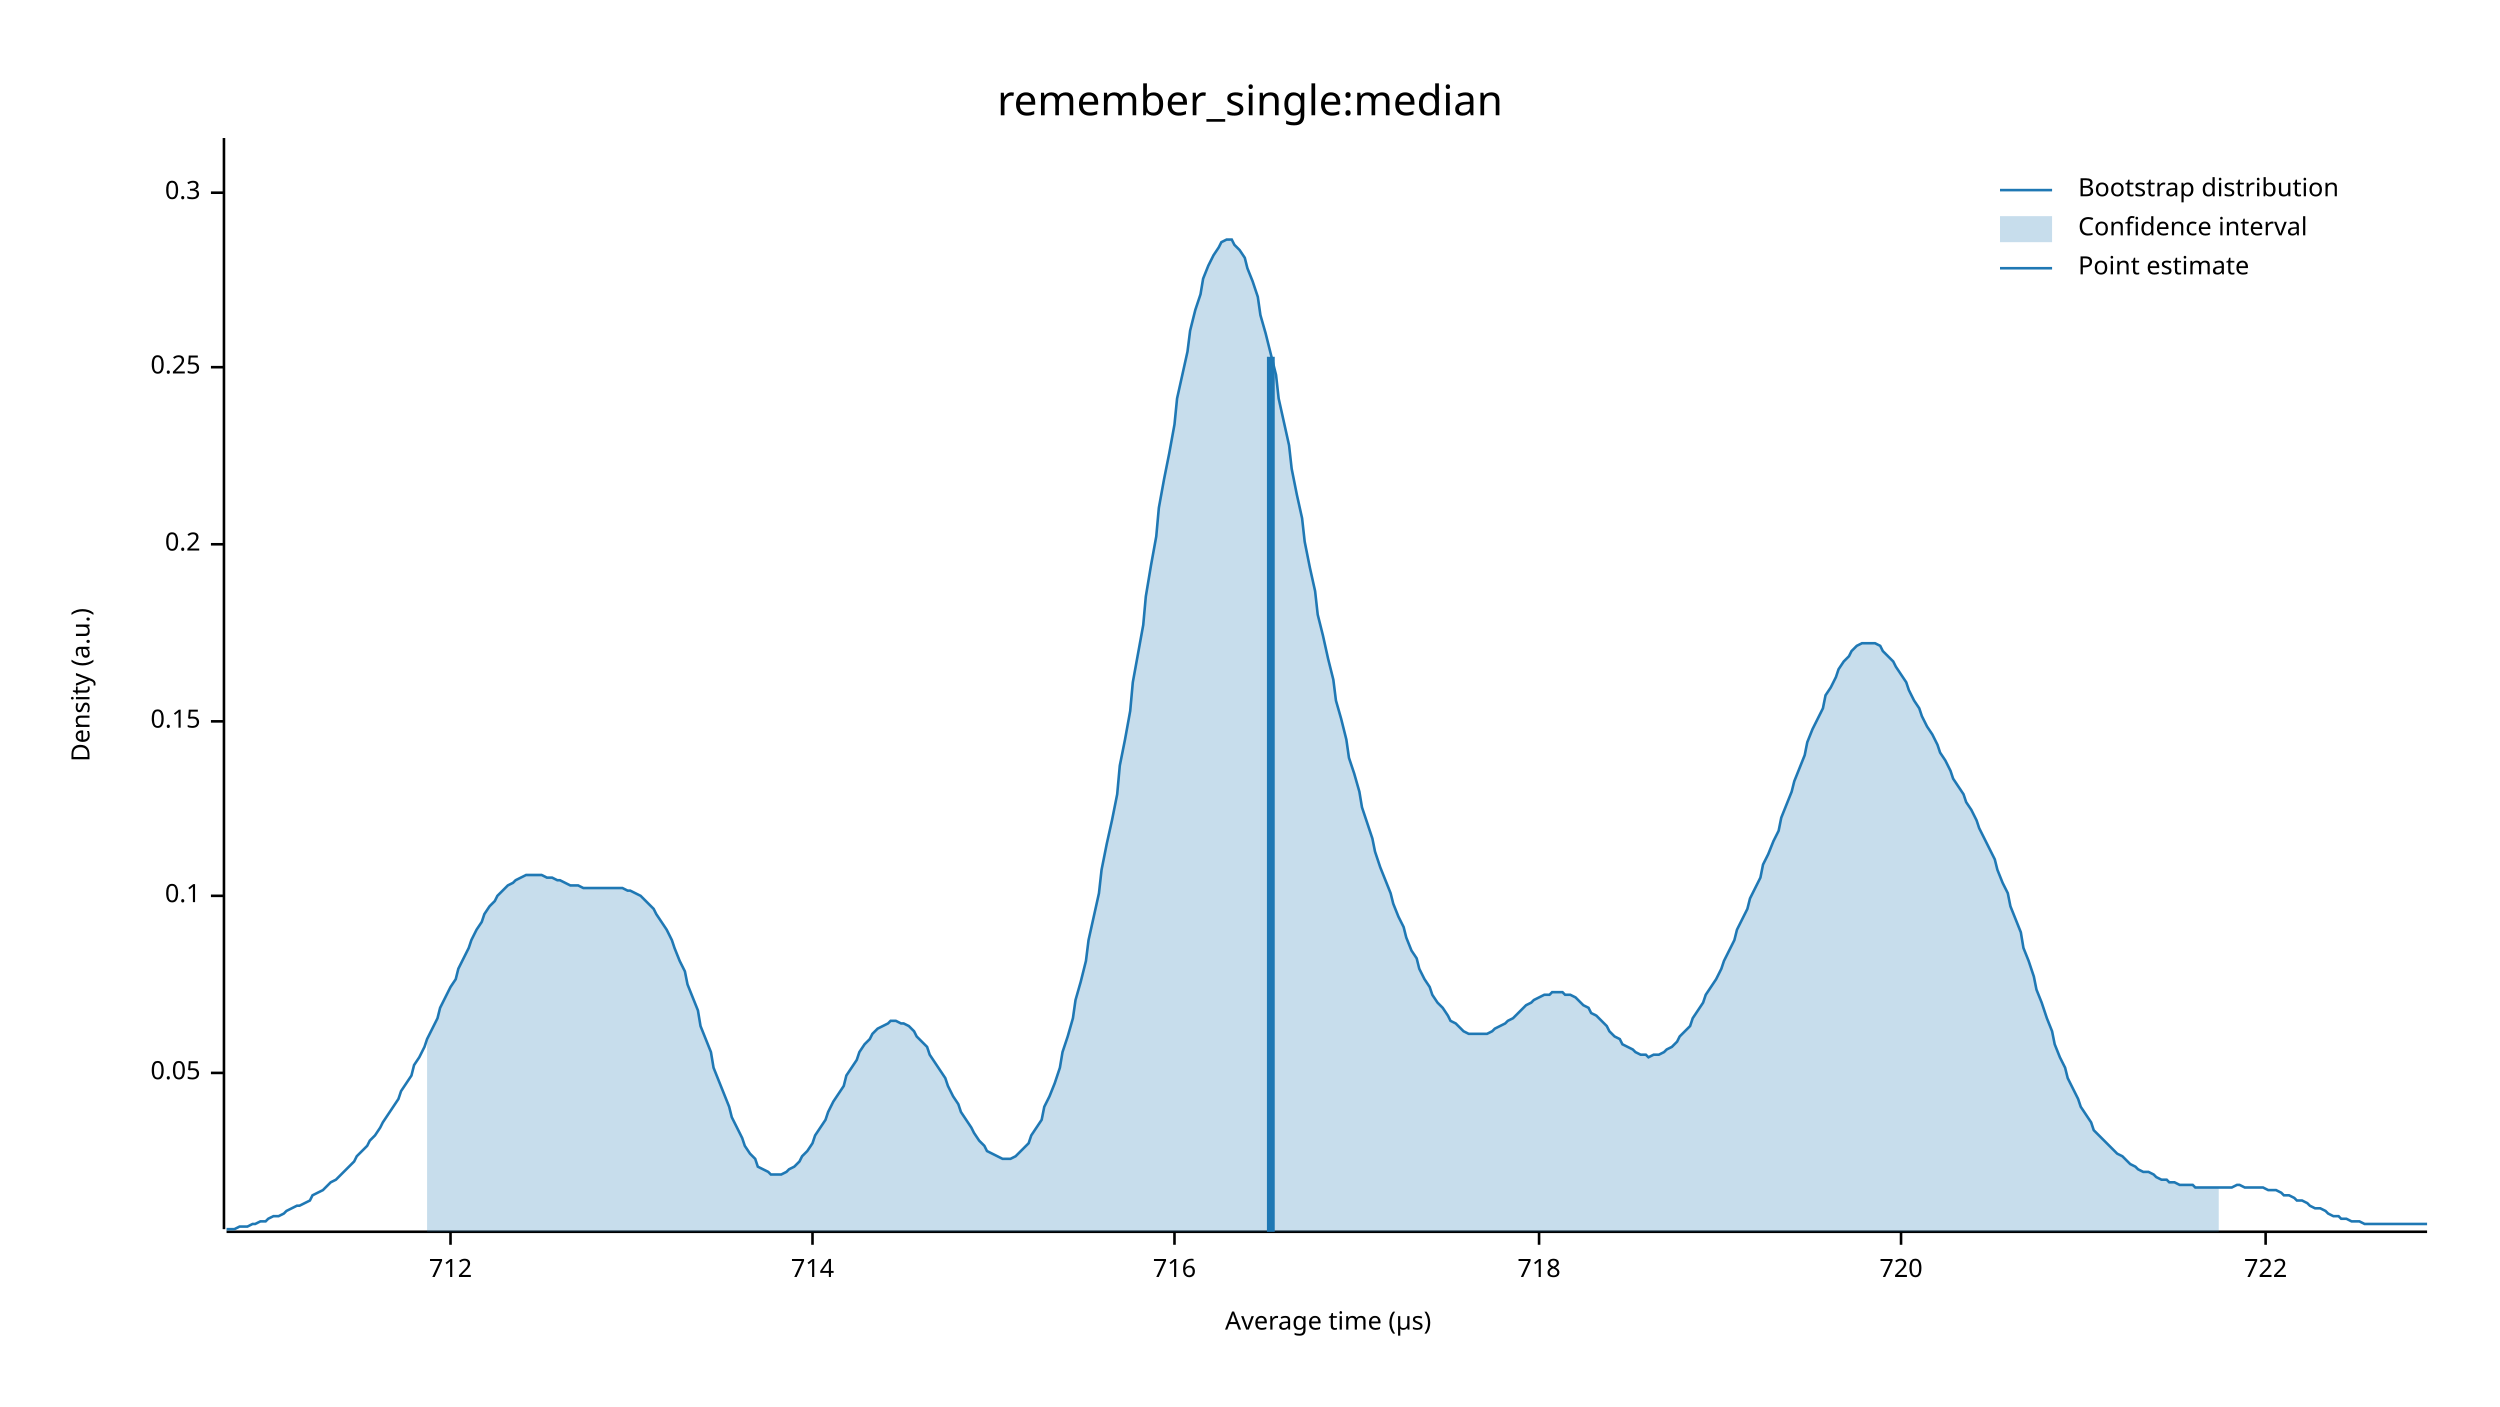
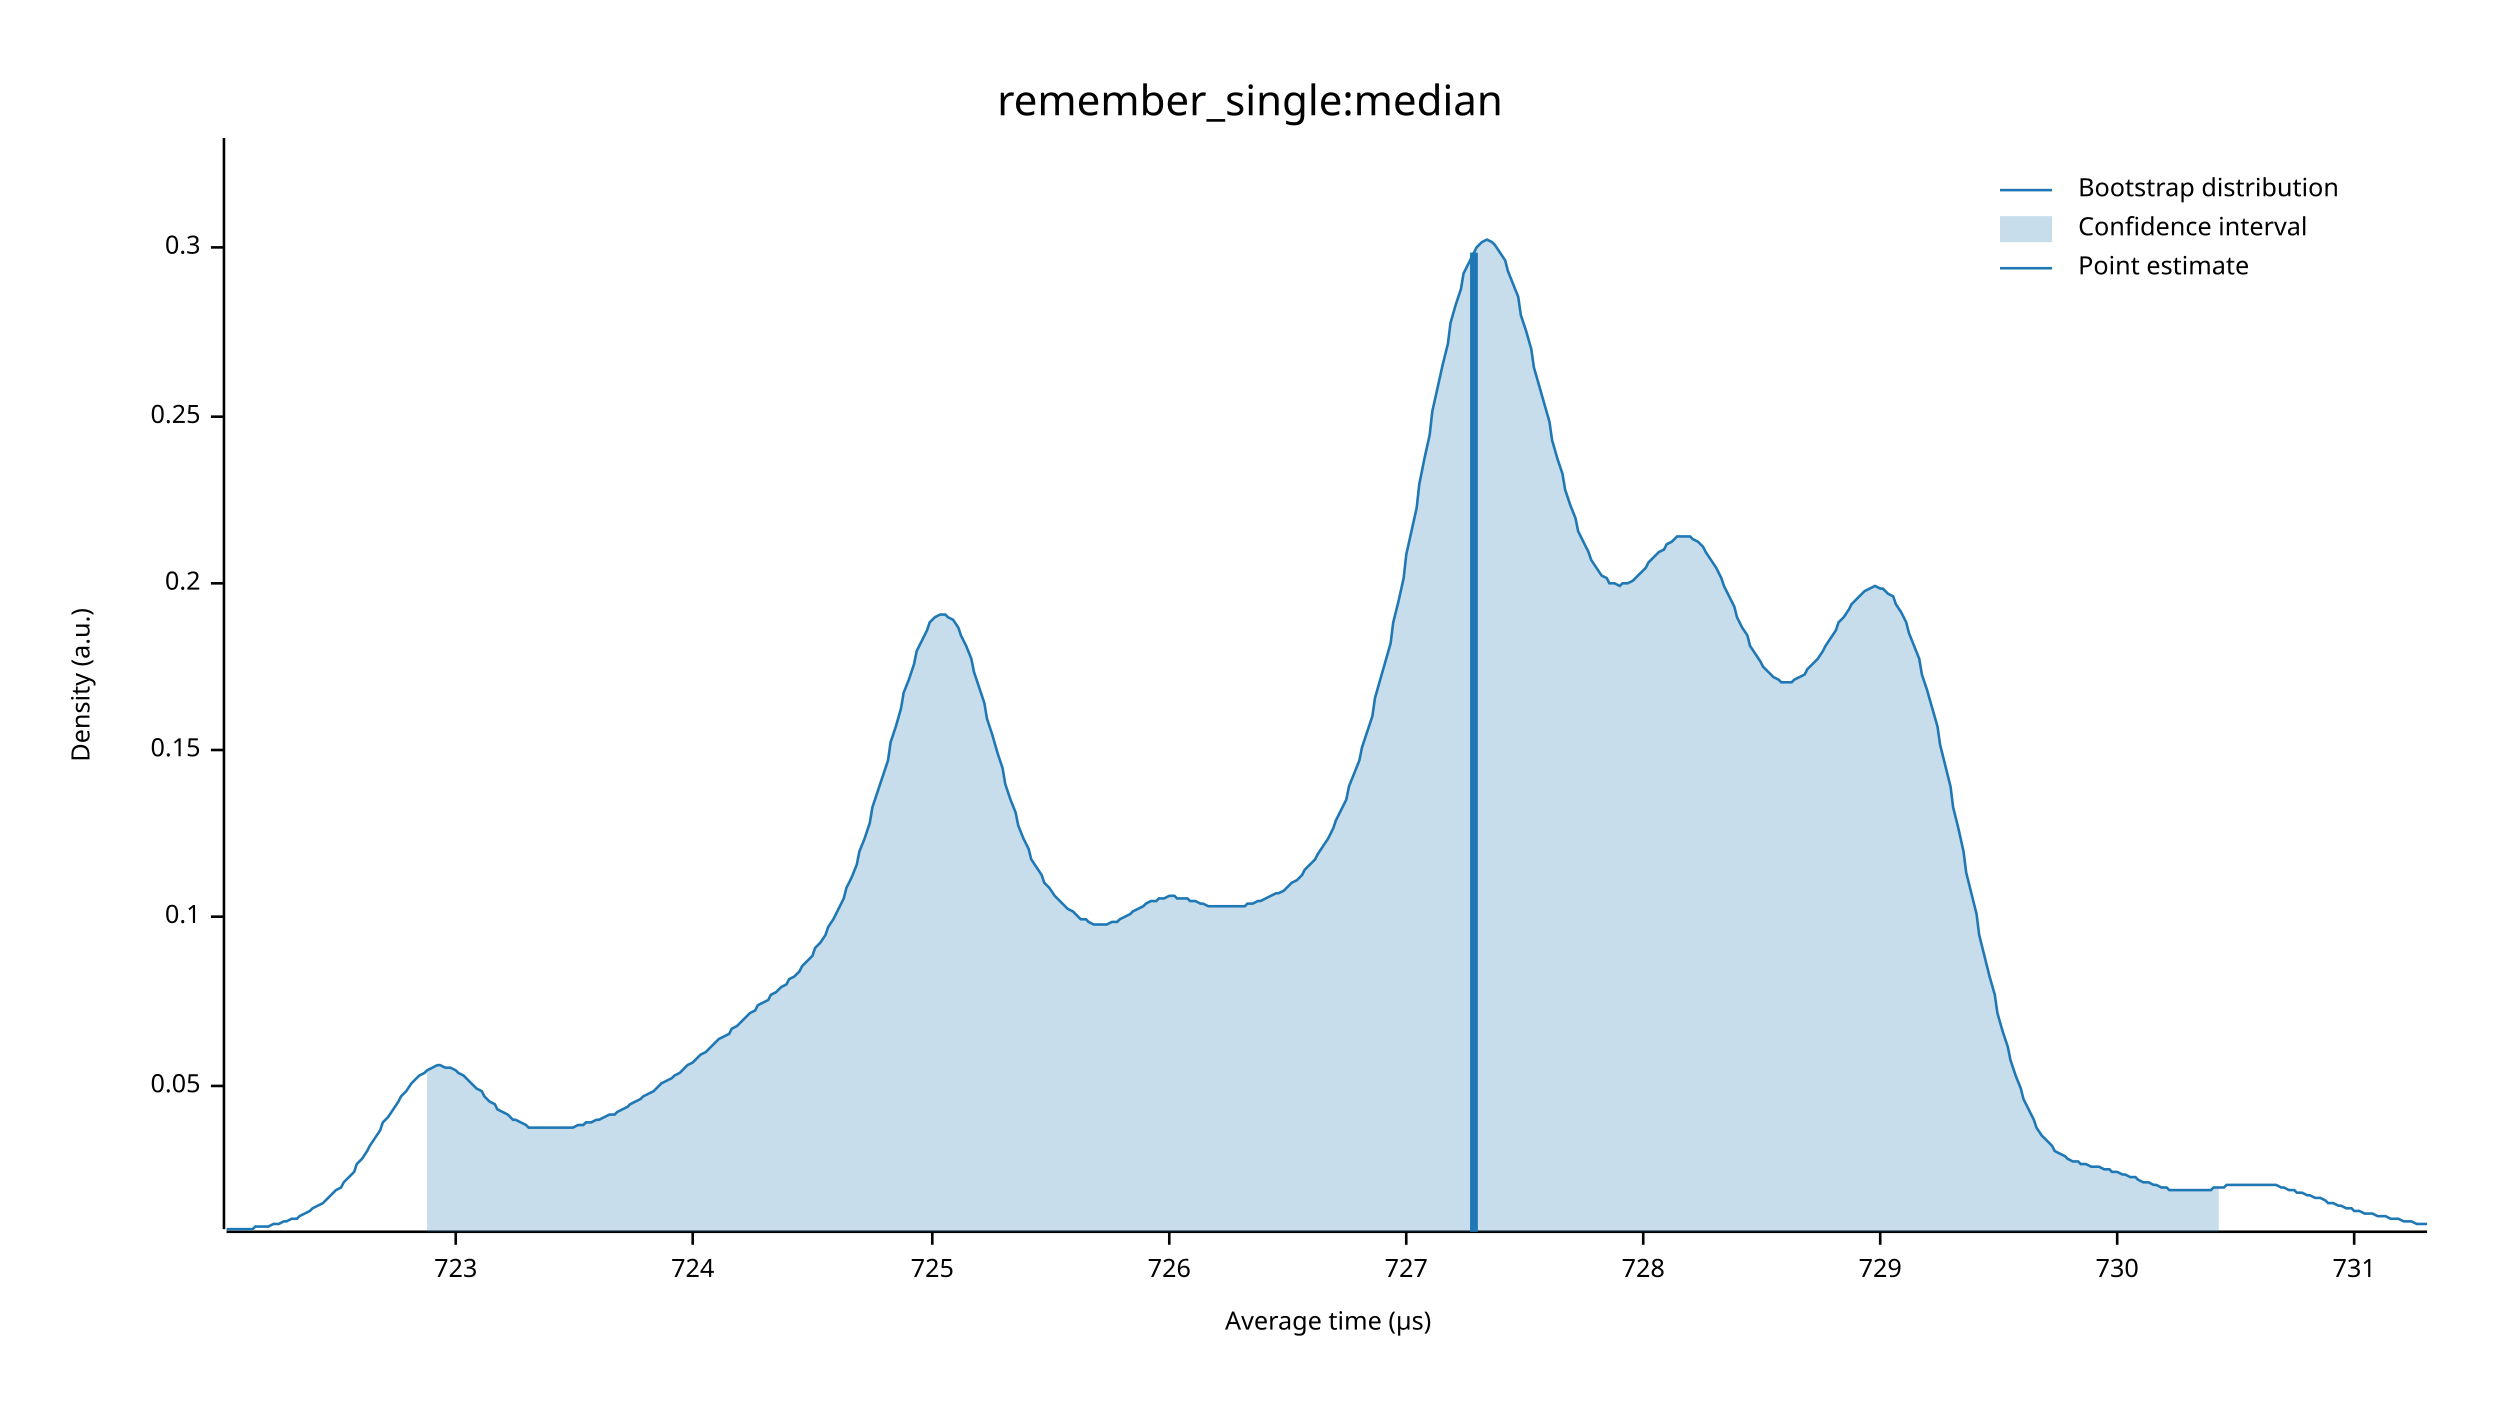
<svg xmlns="http://www.w3.org/2000/svg" width="960" height="540" viewBox="0 0 960 540">
  <text x="480" y="32" dy="0.76em" text-anchor="middle" font-family="sans-serif" font-size="16.129" opacity="1" fill="#000000">
remember_single:median
</text>
  <text x="27" y="263" dy="0.76em" text-anchor="middle" font-family="sans-serif" font-size="9.677" opacity="1" fill="#000000" transform="rotate(270, 27, 263)">
Density (a.u.)
</text>
  <text x="510" y="513" dy="-0.5ex" text-anchor="middle" font-family="sans-serif" font-size="9.677" opacity="1" fill="#000000">
Average time (µs)
</text>
  <polyline fill="none" opacity="1" stroke="#000000" stroke-width="1" points="86,53 86,472 " />
-   <text x="77" y="412" dy="0.5ex" text-anchor="end" font-family="sans-serif" font-size="9.677" opacity="1" fill="#000000">
+   <text x="77" y="417" dy="0.5ex" text-anchor="end" font-family="sans-serif" font-size="9.677" opacity="1" fill="#000000">
0.05
</text>
-   <polyline fill="none" opacity="1" stroke="#000000" stroke-width="1" points="81,412 86,412 " />
-   <text x="77" y="344" dy="0.5ex" text-anchor="end" font-family="sans-serif" font-size="9.677" opacity="1" fill="#000000">
+   <polyline fill="none" opacity="1" stroke="#000000" stroke-width="1" points="81,417 86,417 " />
+   <text x="77" y="352" dy="0.5ex" text-anchor="end" font-family="sans-serif" font-size="9.677" opacity="1" fill="#000000">
0.1
</text>
-   <polyline fill="none" opacity="1" stroke="#000000" stroke-width="1" points="81,344 86,344 " />
-   <text x="77" y="277" dy="0.5ex" text-anchor="end" font-family="sans-serif" font-size="9.677" opacity="1" fill="#000000">
+   <polyline fill="none" opacity="1" stroke="#000000" stroke-width="1" points="81,352 86,352 " />
+   <text x="77" y="288" dy="0.5ex" text-anchor="end" font-family="sans-serif" font-size="9.677" opacity="1" fill="#000000">
0.15
</text>
-   <polyline fill="none" opacity="1" stroke="#000000" stroke-width="1" points="81,277 86,277 " />
-   <text x="77" y="209" dy="0.5ex" text-anchor="end" font-family="sans-serif" font-size="9.677" opacity="1" fill="#000000">
+   <polyline fill="none" opacity="1" stroke="#000000" stroke-width="1" points="81,288 86,288 " />
+   <text x="77" y="224" dy="0.5ex" text-anchor="end" font-family="sans-serif" font-size="9.677" opacity="1" fill="#000000">
0.2
</text>
-   <polyline fill="none" opacity="1" stroke="#000000" stroke-width="1" points="81,209 86,209 " />
-   <text x="77" y="141" dy="0.5ex" text-anchor="end" font-family="sans-serif" font-size="9.677" opacity="1" fill="#000000">
+   <polyline fill="none" opacity="1" stroke="#000000" stroke-width="1" points="81,224 86,224 " />
+   <text x="77" y="160" dy="0.5ex" text-anchor="end" font-family="sans-serif" font-size="9.677" opacity="1" fill="#000000">
0.25
</text>
-   <polyline fill="none" opacity="1" stroke="#000000" stroke-width="1" points="81,141 86,141 " />
-   <text x="77" y="74" dy="0.5ex" text-anchor="end" font-family="sans-serif" font-size="9.677" opacity="1" fill="#000000">
+   <polyline fill="none" opacity="1" stroke="#000000" stroke-width="1" points="81,160 86,160 " />
+   <text x="77" y="95" dy="0.5ex" text-anchor="end" font-family="sans-serif" font-size="9.677" opacity="1" fill="#000000">
0.3
</text>
-   <polyline fill="none" opacity="1" stroke="#000000" stroke-width="1" points="81,74 86,74 " />
+   <polyline fill="none" opacity="1" stroke="#000000" stroke-width="1" points="81,95 86,95 " />
  <polyline fill="none" opacity="1" stroke="#000000" stroke-width="1" points="87,473 932,473 " />
-   <text x="173" y="483" dy="0.76em" text-anchor="middle" font-family="sans-serif" font-size="9.677" opacity="1" fill="#000000">
- 712
+   <text x="175" y="483" dy="0.76em" text-anchor="middle" font-family="sans-serif" font-size="9.677" opacity="1" fill="#000000">
+ 723
</text>
-   <polyline fill="none" opacity="1" stroke="#000000" stroke-width="1" points="173,473 173,478 " />
-   <text x="312" y="483" dy="0.76em" text-anchor="middle" font-family="sans-serif" font-size="9.677" opacity="1" fill="#000000">
- 714
+   <polyline fill="none" opacity="1" stroke="#000000" stroke-width="1" points="175,473 175,478 " />
+   <text x="266" y="483" dy="0.76em" text-anchor="middle" font-family="sans-serif" font-size="9.677" opacity="1" fill="#000000">
+ 724
</text>
-   <polyline fill="none" opacity="1" stroke="#000000" stroke-width="1" points="312,473 312,478 " />
-   <text x="451" y="483" dy="0.76em" text-anchor="middle" font-family="sans-serif" font-size="9.677" opacity="1" fill="#000000">
- 716
+   <polyline fill="none" opacity="1" stroke="#000000" stroke-width="1" points="266,473 266,478 " />
+   <text x="358" y="483" dy="0.76em" text-anchor="middle" font-family="sans-serif" font-size="9.677" opacity="1" fill="#000000">
+ 725
</text>
-   <polyline fill="none" opacity="1" stroke="#000000" stroke-width="1" points="451,473 451,478 " />
-   <text x="591" y="483" dy="0.76em" text-anchor="middle" font-family="sans-serif" font-size="9.677" opacity="1" fill="#000000">
- 718
+   <polyline fill="none" opacity="1" stroke="#000000" stroke-width="1" points="358,473 358,478 " />
+   <text x="449" y="483" dy="0.76em" text-anchor="middle" font-family="sans-serif" font-size="9.677" opacity="1" fill="#000000">
+ 726
</text>
-   <polyline fill="none" opacity="1" stroke="#000000" stroke-width="1" points="591,473 591,478 " />
-   <text x="730" y="483" dy="0.76em" text-anchor="middle" font-family="sans-serif" font-size="9.677" opacity="1" fill="#000000">
- 720
+   <polyline fill="none" opacity="1" stroke="#000000" stroke-width="1" points="449,473 449,478 " />
+   <text x="540" y="483" dy="0.76em" text-anchor="middle" font-family="sans-serif" font-size="9.677" opacity="1" fill="#000000">
+ 727
</text>
-   <polyline fill="none" opacity="1" stroke="#000000" stroke-width="1" points="730,473 730,478 " />
-   <text x="870" y="483" dy="0.76em" text-anchor="middle" font-family="sans-serif" font-size="9.677" opacity="1" fill="#000000">
- 722
+   <polyline fill="none" opacity="1" stroke="#000000" stroke-width="1" points="540,473 540,478 " />
+   <text x="631" y="483" dy="0.76em" text-anchor="middle" font-family="sans-serif" font-size="9.677" opacity="1" fill="#000000">
+ 728
</text>
-   <polyline fill="none" opacity="1" stroke="#000000" stroke-width="1" points="870,473 870,478 " />
-   <polyline fill="none" opacity="1" stroke="#1F78B4" stroke-width="1" points="87,472 88,472 90,472 92,471 93,471 95,471 97,470 98,470 100,469 102,469 103,468 105,467 107,467 109,466 110,465 112,464 114,463 115,463 117,462 119,461 120,459 122,458 124,457 125,456 127,454 129,453 131,451 132,450 134,448 136,446 137,444 139,442 141,440 142,438 144,436 146,433 147,431 149,428 151,425 153,422 154,419 156,416 158,413 159,409 161,406 163,402 164,399 166,395 168,391 169,387 171,383 173,379 175,376 176,372 178,368 180,364 181,361 183,357 185,354 186,351 188,348 190,346 191,344 193,342 195,340 197,339 198,338 200,337 202,336 203,336 205,336 207,336 208,336 210,337 212,337 214,338 215,338 217,339 219,340 220,340 222,340 224,341 225,341 227,341 229,341 230,341 232,341 234,341 236,341 237,341 239,341 241,342 242,342 244,343 246,344 247,345 249,347 251,349 252,351 254,354 256,357 258,361 259,364 261,369 263,373 264,378 266,383 268,388 269,394 271,399 273,404 274,410 276,415 278,420 280,425 281,429 283,433 285,437 286,440 288,443 290,445 291,448 293,449 295,450 296,451 298,451 300,451 302,450 303,449 305,448 307,446 308,444 310,442 312,439 313,436 315,433 317,430 318,427 320,423 322,420 324,417 325,413 327,410 329,407 330,404 332,401 334,399 335,397 337,395 339,394 341,393 342,392 344,392 346,393 347,393 349,394 351,396 352,398 354,400 356,402 357,405 359,408 361,411 363,414 364,417 366,421 368,424 369,427 371,430 373,433 374,435 376,438 378,440 379,442 381,443 383,444 385,445 386,445 388,445 390,444 391,443 393,441 395,439 396,436 398,433 400,430 401,425 403,421 405,416 407,410 408,404 410,398 412,391 413,384 415,377 417,369 418,361 420,352 422,343 423,334 425,324 427,315 429,305 430,294 432,284 434,273 435,262 437,251 439,240 440,229 442,217 444,206 445,195 447,184 449,174 451,163 452,153 454,144 456,135 457,127 459,119 461,113 462,107 464,102 466,98 468,95 469,93 471,92 473,92 474,94 476,96 478,99 479,103 481,108 483,114 484,121 486,128 488,136 490,144 491,153 493,162 495,171 496,180 498,190 500,199 501,208 503,218 505,227 506,236 508,244 510,253 512,261 513,269 515,276 517,284 518,291 520,297 522,304 523,310 525,316 527,322 528,327 530,333 532,338 534,343 535,347 537,352 539,356 540,360 542,365 544,368 545,372 547,376 549,379 550,382 552,385 554,387 556,390 557,392 559,393 561,395 562,396 564,397 566,397 567,397 569,397 571,397 573,396 574,395 576,394 578,393 579,392 581,391 583,389 584,388 586,386 588,385 589,384 591,383 593,382 595,382 596,381 598,381 600,381 601,382 603,382 605,383 606,384 608,386 610,387 611,389 613,390 615,392 617,394 618,396 620,398 622,399 623,401 625,402 627,403 628,404 630,405 632,405 633,406 635,405 637,405 639,404 640,403 642,402 644,400 645,398 647,396 649,394 650,391 652,388 654,385 655,382 657,379 659,376 661,372 662,369 664,365 666,361 667,357 669,353 671,349 672,345 674,341 676,337 677,332 679,328 681,323 683,319 684,314 686,309 688,304 689,300 691,295 693,290 694,285 696,280 698,276 700,272 701,267 703,264 705,260 706,257 708,254 710,252 711,250 713,248 715,247 716,247 718,247 720,247 722,248 723,250 725,252 727,254 728,256 730,259 732,262 733,265 735,269 737,272 738,275 740,279 742,282 744,286 745,289 747,292 749,296 750,299 752,302 754,305 755,308 757,311 759,315 760,318 762,322 764,326 766,330 767,334 769,339 771,343 772,348 774,353 776,358 777,364 779,369 781,375 782,380 784,385 786,391 788,396 789,401 791,406 793,410 794,414 796,418 798,422 799,425 801,428 803,431 804,434 806,436 808,438 810,440 811,441 813,443 815,444 816,445 818,447 820,448 821,449 823,450 825,450 827,451 828,452 830,453 832,453 833,454 835,454 837,455 838,455 840,455 842,455 843,456 845,456 847,456 849,456 850,456 852,456 854,456 855,456 857,456 859,455 860,455 862,456 864,456 865,456 867,456 869,456 871,457 872,457 874,457 876,458 877,459 879,459 881,460 882,461 884,461 886,462 887,463 889,464 891,464 893,465 894,466 896,467 898,467 899,468 901,468 903,469 904,469 906,469 908,470 909,470 911,470 913,470 915,470 916,470 918,470 920,470 921,470 923,470 925,470 926,470 928,470 930,470 932,470 " />
-   <polygon opacity="0.25" fill="#1F78B4" points="164,399 166,395 168,391 169,387 171,383 173,379 175,376 176,372 178,368 180,364 181,361 183,357 185,354 186,351 188,348 190,346 191,344 193,342 195,340 197,339 198,338 200,337 202,336 203,336 205,336 207,336 208,336 210,337 212,337 214,338 215,338 217,339 219,340 220,340 222,340 224,341 225,341 227,341 229,341 230,341 232,341 234,341 236,341 237,341 239,341 241,342 242,342 244,343 246,344 247,345 249,347 251,349 252,351 254,354 256,357 258,361 259,364 261,369 263,373 264,378 266,383 268,388 269,394 271,399 273,404 274,410 276,415 278,420 280,425 281,429 283,433 285,437 286,440 288,443 290,445 291,448 293,449 295,450 296,451 298,451 300,451 302,450 303,449 305,448 307,446 308,444 310,442 312,439 313,436 315,433 317,430 318,427 320,423 322,420 324,417 325,413 327,410 329,407 330,404 332,401 334,399 335,397 337,395 339,394 341,393 342,392 344,392 346,393 347,393 349,394 351,396 352,398 354,400 356,402 357,405 359,408 361,411 363,414 364,417 366,421 368,424 369,427 371,430 373,433 374,435 376,438 378,440 379,442 381,443 383,444 385,445 386,445 388,445 390,444 391,443 393,441 395,439 396,436 398,433 400,430 401,425 403,421 405,416 407,410 408,404 410,398 412,391 413,384 415,377 417,369 418,361 420,352 422,343 423,334 425,324 427,315 429,305 430,294 432,284 434,273 435,262 437,251 439,240 440,229 442,217 444,206 445,195 447,184 449,174 451,163 452,153 454,144 456,135 457,127 459,119 461,113 462,107 464,102 466,98 468,95 469,93 471,92 473,92 474,94 476,96 478,99 479,103 481,108 483,114 484,121 486,128 488,136 490,144 491,153 493,162 495,171 496,180 498,190 500,199 501,208 503,218 505,227 506,236 508,244 510,253 512,261 513,269 515,276 517,284 518,291 520,297 522,304 523,310 525,316 527,322 528,327 530,333 532,338 534,343 535,347 537,352 539,356 540,360 542,365 544,368 545,372 547,376 549,379 550,382 552,385 554,387 556,390 557,392 559,393 561,395 562,396 564,397 566,397 567,397 569,397 571,397 573,396 574,395 576,394 578,393 579,392 581,391 583,389 584,388 586,386 588,385 589,384 591,383 593,382 595,382 596,381 598,381 600,381 601,382 603,382 605,383 606,384 608,386 610,387 611,389 613,390 615,392 617,394 618,396 620,398 622,399 623,401 625,402 627,403 628,404 630,405 632,405 633,406 635,405 637,405 639,404 640,403 642,402 644,400 645,398 647,396 649,394 650,391 652,388 654,385 655,382 657,379 659,376 661,372 662,369 664,365 666,361 667,357 669,353 671,349 672,345 674,341 676,337 677,332 679,328 681,323 683,319 684,314 686,309 688,304 689,300 691,295 693,290 694,285 696,280 698,276 700,272 701,267 703,264 705,260 706,257 708,254 710,252 711,250 713,248 715,247 716,247 718,247 720,247 722,248 723,250 725,252 727,254 728,256 730,259 732,262 733,265 735,269 737,272 738,275 740,279 742,282 744,286 745,289 747,292 749,296 750,299 752,302 754,305 755,308 757,311 759,315 760,318 762,322 764,326 766,330 767,334 769,339 771,343 772,348 774,353 776,358 777,364 779,369 781,375 782,380 784,385 786,391 788,396 789,401 791,406 793,410 794,414 796,418 798,422 799,425 801,428 803,431 804,434 806,436 808,438 810,440 811,441 813,443 815,444 816,445 818,447 820,448 821,449 823,450 825,450 827,451 828,452 830,453 832,453 833,454 835,454 837,455 838,455 840,455 842,455 843,456 845,456 847,456 849,456 850,456 852,456 852,473 164,473 " />
-   <polyline fill="none" opacity="1" stroke="#1F78B4" stroke-width="3" points="488,473 488,137 " />
+   <polyline fill="none" opacity="1" stroke="#000000" stroke-width="1" points="631,473 631,478 " />
+   <text x="722" y="483" dy="0.76em" text-anchor="middle" font-family="sans-serif" font-size="9.677" opacity="1" fill="#000000">
+ 729
+ </text>
+   <polyline fill="none" opacity="1" stroke="#000000" stroke-width="1" points="722,473 722,478 " />
+   <text x="813" y="483" dy="0.76em" text-anchor="middle" font-family="sans-serif" font-size="9.677" opacity="1" fill="#000000">
+ 730
+ </text>
+   <polyline fill="none" opacity="1" stroke="#000000" stroke-width="1" points="813,473 813,478 " />
+   <text x="904" y="483" dy="0.76em" text-anchor="middle" font-family="sans-serif" font-size="9.677" opacity="1" fill="#000000">
+ 731
+ </text>
+   <polyline fill="none" opacity="1" stroke="#000000" stroke-width="1" points="904,473 904,478 " />
+   <polyline fill="none" opacity="1" stroke="#1F78B4" stroke-width="1" points="87,472 88,472 90,472 92,472 93,472 95,472 97,472 98,471 100,471 102,471 103,471 105,470 107,470 109,469 110,469 112,468 114,468 115,467 117,466 119,465 120,464 122,463 124,462 125,461 127,459 129,457 131,456 132,454 134,452 136,450 137,447 139,445 141,442 142,440 144,437 146,434 147,431 149,429 151,426 153,423 154,421 156,419 158,416 159,415 161,413 163,412 164,411 166,410 168,409 169,409 171,410 173,410 175,411 176,412 178,413 180,415 181,416 183,418 185,419 186,421 188,423 190,424 191,426 193,427 195,428 197,430 198,430 200,431 202,432 203,433 205,433 207,433 208,433 210,433 212,433 214,433 215,433 217,433 219,433 220,433 222,432 224,432 225,431 227,431 229,430 230,430 232,429 234,428 236,428 237,427 239,426 241,425 242,424 244,423 246,422 247,421 249,420 251,419 252,418 254,416 256,415 258,414 259,413 261,412 263,410 264,409 266,408 268,406 269,405 271,404 273,402 274,401 276,399 278,398 280,397 281,395 283,394 285,392 286,391 288,389 290,388 291,386 293,385 295,384 296,382 298,381 300,379 302,378 303,376 305,375 307,373 308,371 310,369 312,367 313,364 315,362 317,359 318,356 320,353 322,349 324,345 325,341 327,337 329,332 330,327 332,322 334,316 335,310 337,304 339,298 341,292 342,285 344,279 346,272 347,266 349,261 351,255 352,250 354,246 356,242 357,239 359,237 361,236 363,236 364,237 366,238 368,241 369,244 371,248 373,253 374,258 376,264 378,270 379,276 381,282 383,289 385,295 386,301 388,307 390,312 391,317 393,322 395,326 396,330 398,333 400,336 401,339 403,341 405,344 407,346 408,347 410,349 412,350 413,351 415,353 417,353 418,354 420,355 422,355 423,355 425,355 427,354 429,354 430,353 432,352 434,351 435,350 437,349 439,348 440,347 442,346 444,346 445,345 447,345 449,344 451,344 452,345 454,345 456,345 457,346 459,346 461,347 462,347 464,348 466,348 468,348 469,348 471,348 473,348 474,348 476,348 478,348 479,347 481,347 483,346 484,346 486,345 488,344 490,343 491,343 493,342 495,340 496,339 498,338 500,336 501,334 503,332 505,330 506,328 508,325 510,322 512,318 513,315 515,311 517,307 518,302 520,297 522,292 523,287 525,281 527,275 528,268 530,261 532,254 534,247 535,239 537,231 539,222 540,213 542,204 544,195 545,186 547,176 549,167 550,158 552,149 554,140 556,132 557,124 559,117 561,111 562,105 564,101 566,97 567,95 569,93 571,92 573,93 574,94 576,97 578,100 579,104 581,109 583,114 584,121 586,127 588,134 589,141 591,148 593,155 595,162 596,169 598,176 600,182 601,188 603,194 605,199 606,204 608,208 610,212 611,215 613,218 615,221 617,222 618,224 620,224 622,225 623,224 625,224 627,223 628,222 630,220 632,218 633,216 635,214 637,212 639,211 640,209 642,208 644,206 645,206 647,206 649,206 650,207 652,208 654,210 655,212 657,215 659,218 661,222 662,225 664,229 666,233 667,237 669,241 671,244 672,248 674,251 676,254 677,256 679,258 681,260 683,261 684,262 686,262 688,262 689,261 691,260 693,259 694,257 696,255 698,253 700,250 701,248 703,245 705,242 706,239 708,237 710,234 711,232 713,230 715,228 716,227 718,226 720,225 722,226 723,226 725,228 727,229 728,232 730,235 732,239 733,243 735,248 737,253 738,259 740,265 742,272 744,279 745,286 747,294 749,302 750,310 752,318 754,327 755,335 757,343 759,351 760,359 762,367 764,375 766,382 767,389 769,396 771,402 772,407 774,413 776,418 777,422 779,426 781,430 782,433 784,436 786,438 788,440 789,442 791,443 793,444 794,445 796,446 798,446 799,447 801,447 803,448 804,448 806,448 808,449 810,449 811,450 813,450 815,451 816,451 818,452 820,452 821,453 823,454 825,454 827,455 828,455 830,456 832,456 833,457 835,457 837,457 838,457 840,457 842,457 843,457 845,457 847,457 849,457 850,456 852,456 854,456 855,455 857,455 859,455 860,455 862,455 864,455 865,455 867,455 869,455 871,455 872,455 874,455 876,456 877,456 879,457 881,457 882,458 884,458 886,459 887,459 889,460 891,460 893,461 894,462 896,462 898,463 899,463 901,464 903,464 904,465 906,465 908,466 909,466 911,466 913,467 915,467 916,467 918,468 920,468 921,468 923,469 925,469 926,469 928,470 930,470 932,470 " />
+   <polygon opacity="0.25" fill="#1F78B4" points="164,411 166,410 168,409 169,409 171,410 173,410 175,411 176,412 178,413 180,415 181,416 183,418 185,419 186,421 188,423 190,424 191,426 193,427 195,428 197,430 198,430 200,431 202,432 203,433 205,433 207,433 208,433 210,433 212,433 214,433 215,433 217,433 219,433 220,433 222,432 224,432 225,431 227,431 229,430 230,430 232,429 234,428 236,428 237,427 239,426 241,425 242,424 244,423 246,422 247,421 249,420 251,419 252,418 254,416 256,415 258,414 259,413 261,412 263,410 264,409 266,408 268,406 269,405 271,404 273,402 274,401 276,399 278,398 280,397 281,395 283,394 285,392 286,391 288,389 290,388 291,386 293,385 295,384 296,382 298,381 300,379 302,378 303,376 305,375 307,373 308,371 310,369 312,367 313,364 315,362 317,359 318,356 320,353 322,349 324,345 325,341 327,337 329,332 330,327 332,322 334,316 335,310 337,304 339,298 341,292 342,285 344,279 346,272 347,266 349,261 351,255 352,250 354,246 356,242 357,239 359,237 361,236 363,236 364,237 366,238 368,241 369,244 371,248 373,253 374,258 376,264 378,270 379,276 381,282 383,289 385,295 386,301 388,307 390,312 391,317 393,322 395,326 396,330 398,333 400,336 401,339 403,341 405,344 407,346 408,347 410,349 412,350 413,351 415,353 417,353 418,354 420,355 422,355 423,355 425,355 427,354 429,354 430,353 432,352 434,351 435,350 437,349 439,348 440,347 442,346 444,346 445,345 447,345 449,344 451,344 452,345 454,345 456,345 457,346 459,346 461,347 462,347 464,348 466,348 468,348 469,348 471,348 473,348 474,348 476,348 478,348 479,347 481,347 483,346 484,346 486,345 488,344 490,343 491,343 493,342 495,340 496,339 498,338 500,336 501,334 503,332 505,330 506,328 508,325 510,322 512,318 513,315 515,311 517,307 518,302 520,297 522,292 523,287 525,281 527,275 528,268 530,261 532,254 534,247 535,239 537,231 539,222 540,213 542,204 544,195 545,186 547,176 549,167 550,158 552,149 554,140 556,132 557,124 559,117 561,111 562,105 564,101 566,97 567,95 569,93 571,92 573,93 574,94 576,97 578,100 579,104 581,109 583,114 584,121 586,127 588,134 589,141 591,148 593,155 595,162 596,169 598,176 600,182 601,188 603,194 605,199 606,204 608,208 610,212 611,215 613,218 615,221 617,222 618,224 620,224 622,225 623,224 625,224 627,223 628,222 630,220 632,218 633,216 635,214 637,212 639,211 640,209 642,208 644,206 645,206 647,206 649,206 650,207 652,208 654,210 655,212 657,215 659,218 661,222 662,225 664,229 666,233 667,237 669,241 671,244 672,248 674,251 676,254 677,256 679,258 681,260 683,261 684,262 686,262 688,262 689,261 691,260 693,259 694,257 696,255 698,253 700,250 701,248 703,245 705,242 706,239 708,237 710,234 711,232 713,230 715,228 716,227 718,226 720,225 722,226 723,226 725,228 727,229 728,232 730,235 732,239 733,243 735,248 737,253 738,259 740,265 742,272 744,279 745,286 747,294 749,302 750,310 752,318 754,327 755,335 757,343 759,351 760,359 762,367 764,375 766,382 767,389 769,396 771,402 772,407 774,413 776,418 777,422 779,426 781,430 782,433 784,436 786,438 788,440 789,442 791,443 793,444 794,445 796,446 798,446 799,447 801,447 803,448 804,448 806,448 808,449 810,449 811,450 813,450 815,451 816,451 818,452 820,452 821,453 823,454 825,454 827,455 828,455 830,456 832,456 833,457 835,457 837,457 838,457 840,457 842,457 843,457 845,457 847,457 849,457 850,456 852,456 852,473 164,473 " />
+   <polyline fill="none" opacity="1" stroke="#1F78B4" stroke-width="3" points="566,473 566,97 " />
  <text x="798" y="68" dy="0.76em" text-anchor="start" font-family="sans-serif" font-size="9.677" opacity="1" fill="#000000">
Bootstrap distribution
</text>
  <text x="798" y="83" dy="0.76em" text-anchor="start" font-family="sans-serif" font-size="9.677" opacity="1" fill="#000000">
Confidence interval
</text>
  <text x="798" y="98" dy="0.76em" text-anchor="start" font-family="sans-serif" font-size="9.677" opacity="1" fill="#000000">
Point estimate
</text>
  <polyline fill="none" opacity="1" stroke="#1F78B4" stroke-width="1" points="768,73 788,73 " />
  <rect x="768" y="83" width="20" height="10" opacity="0.25" fill="#1F78B4" stroke="none" />
  <polyline fill="none" opacity="1" stroke="#1F78B4" stroke-width="1" points="768,103 788,103 " />
</svg>
